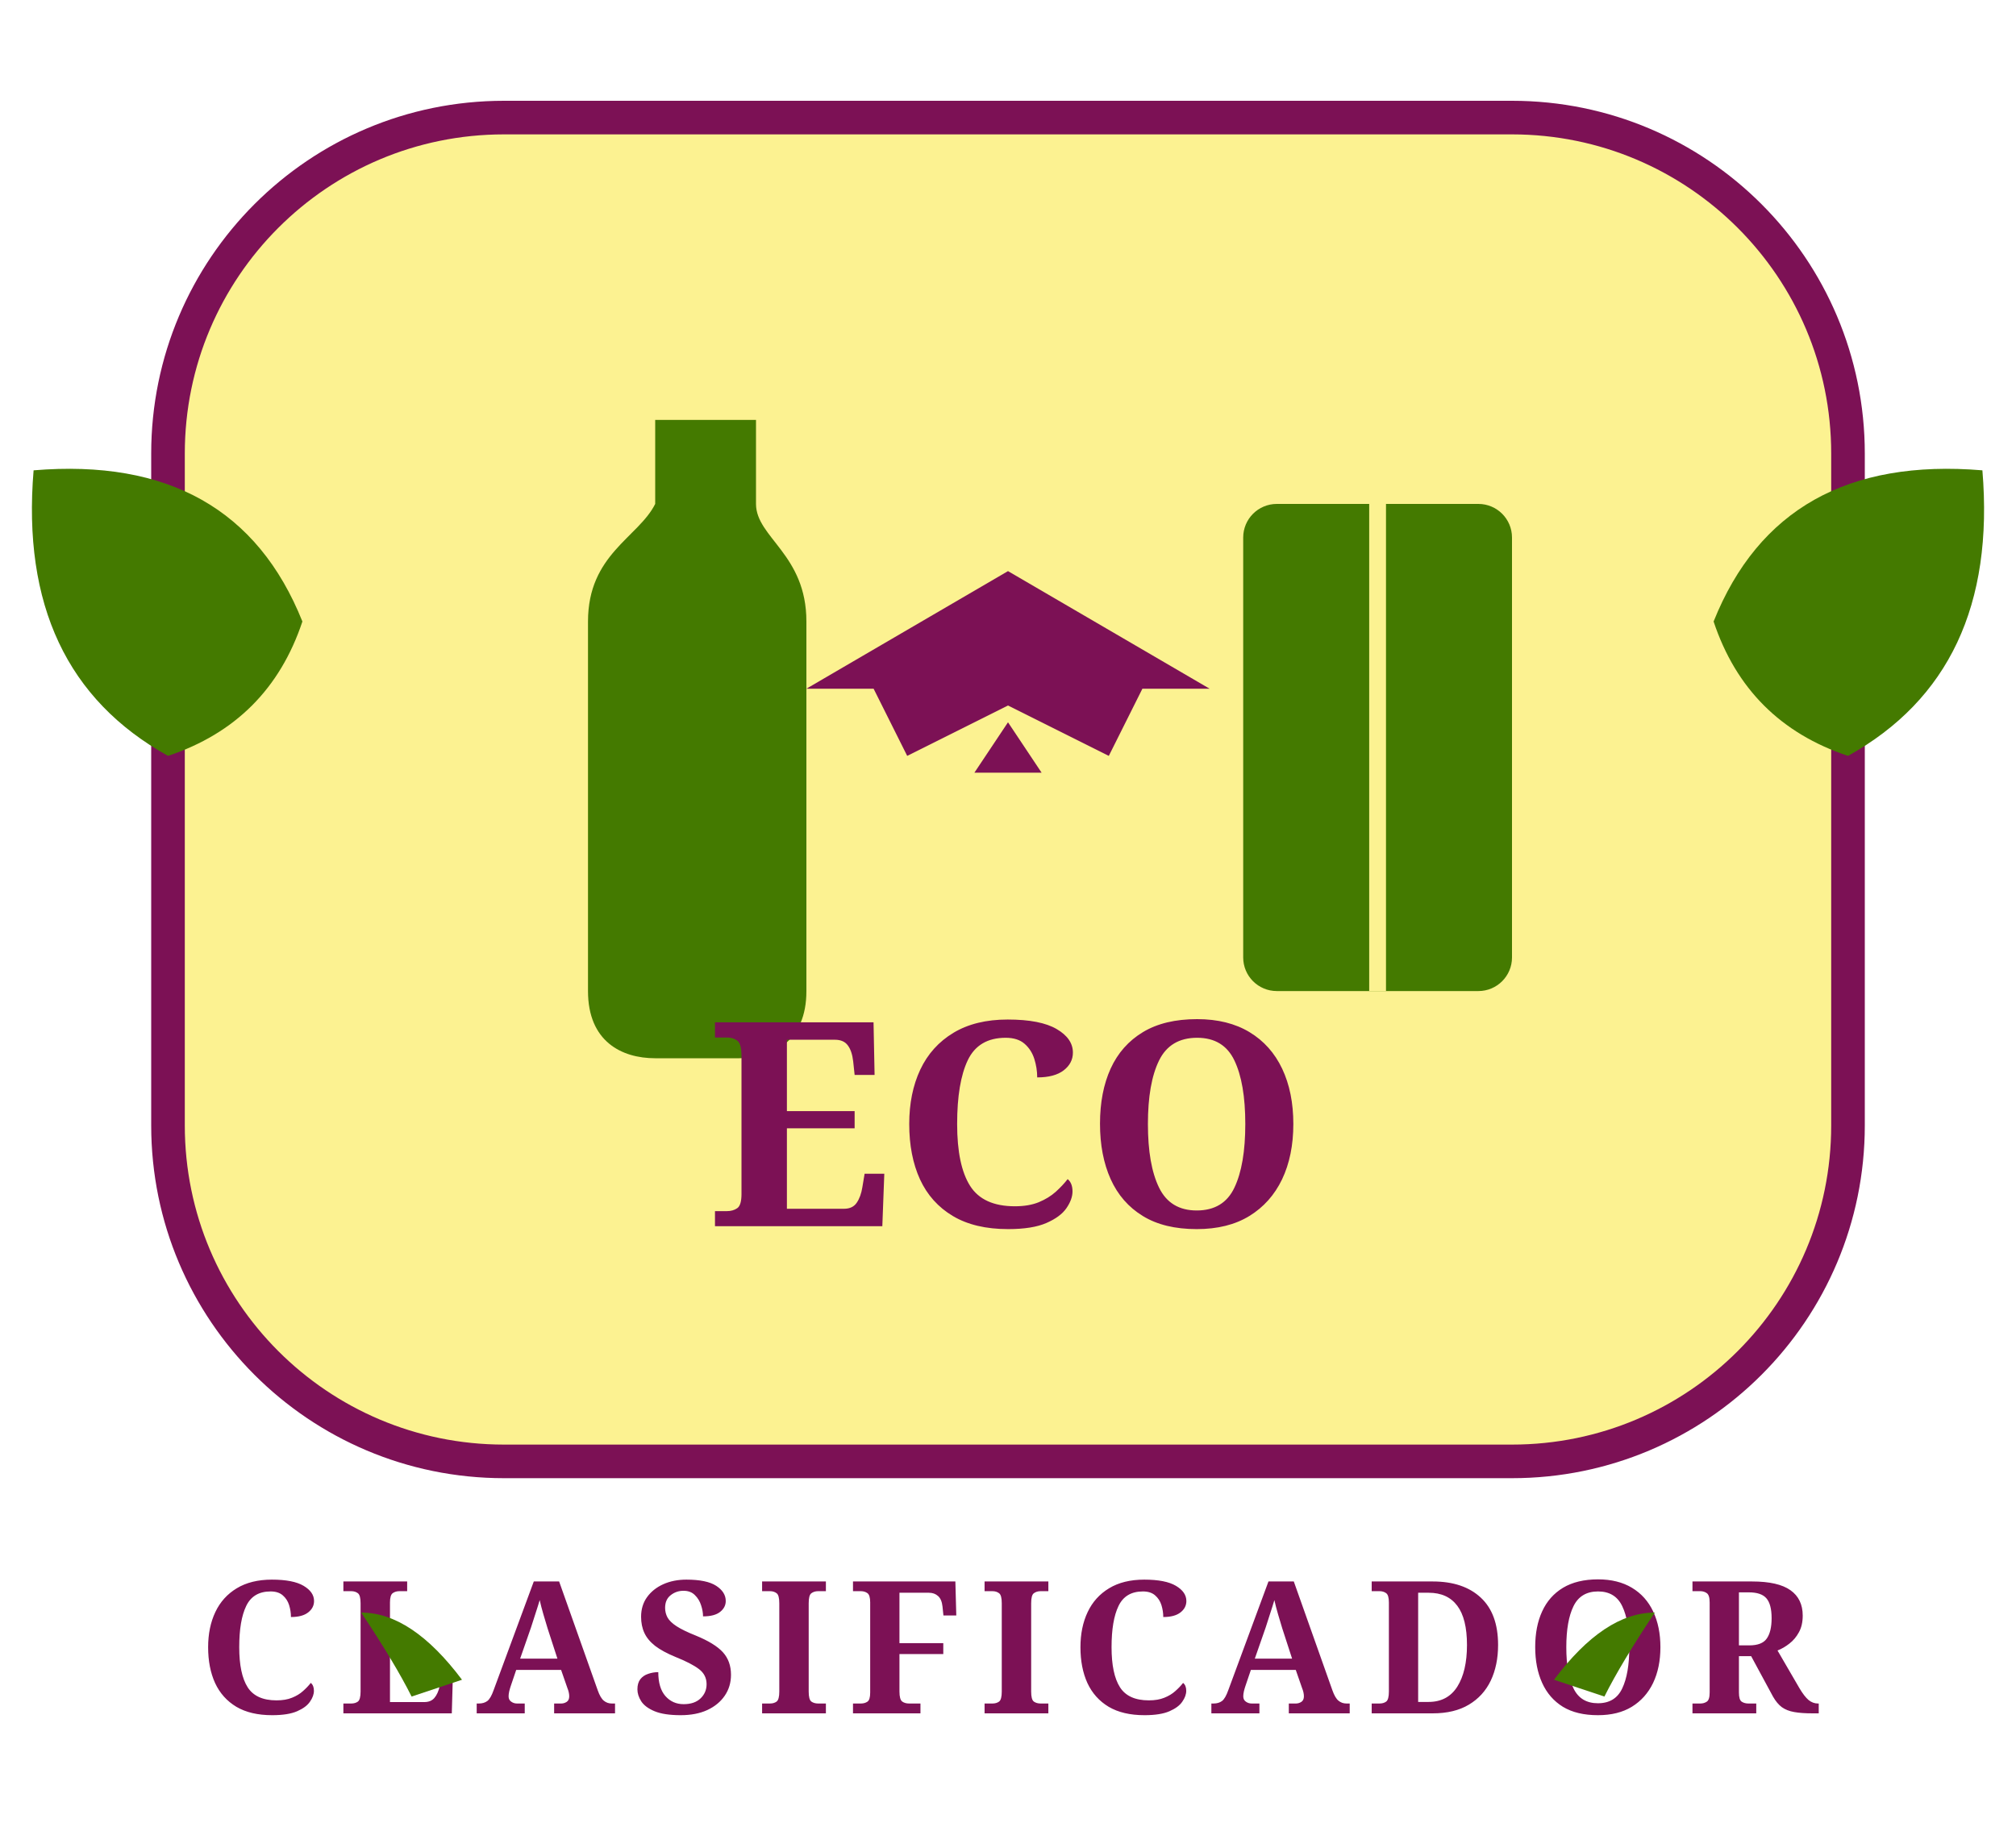
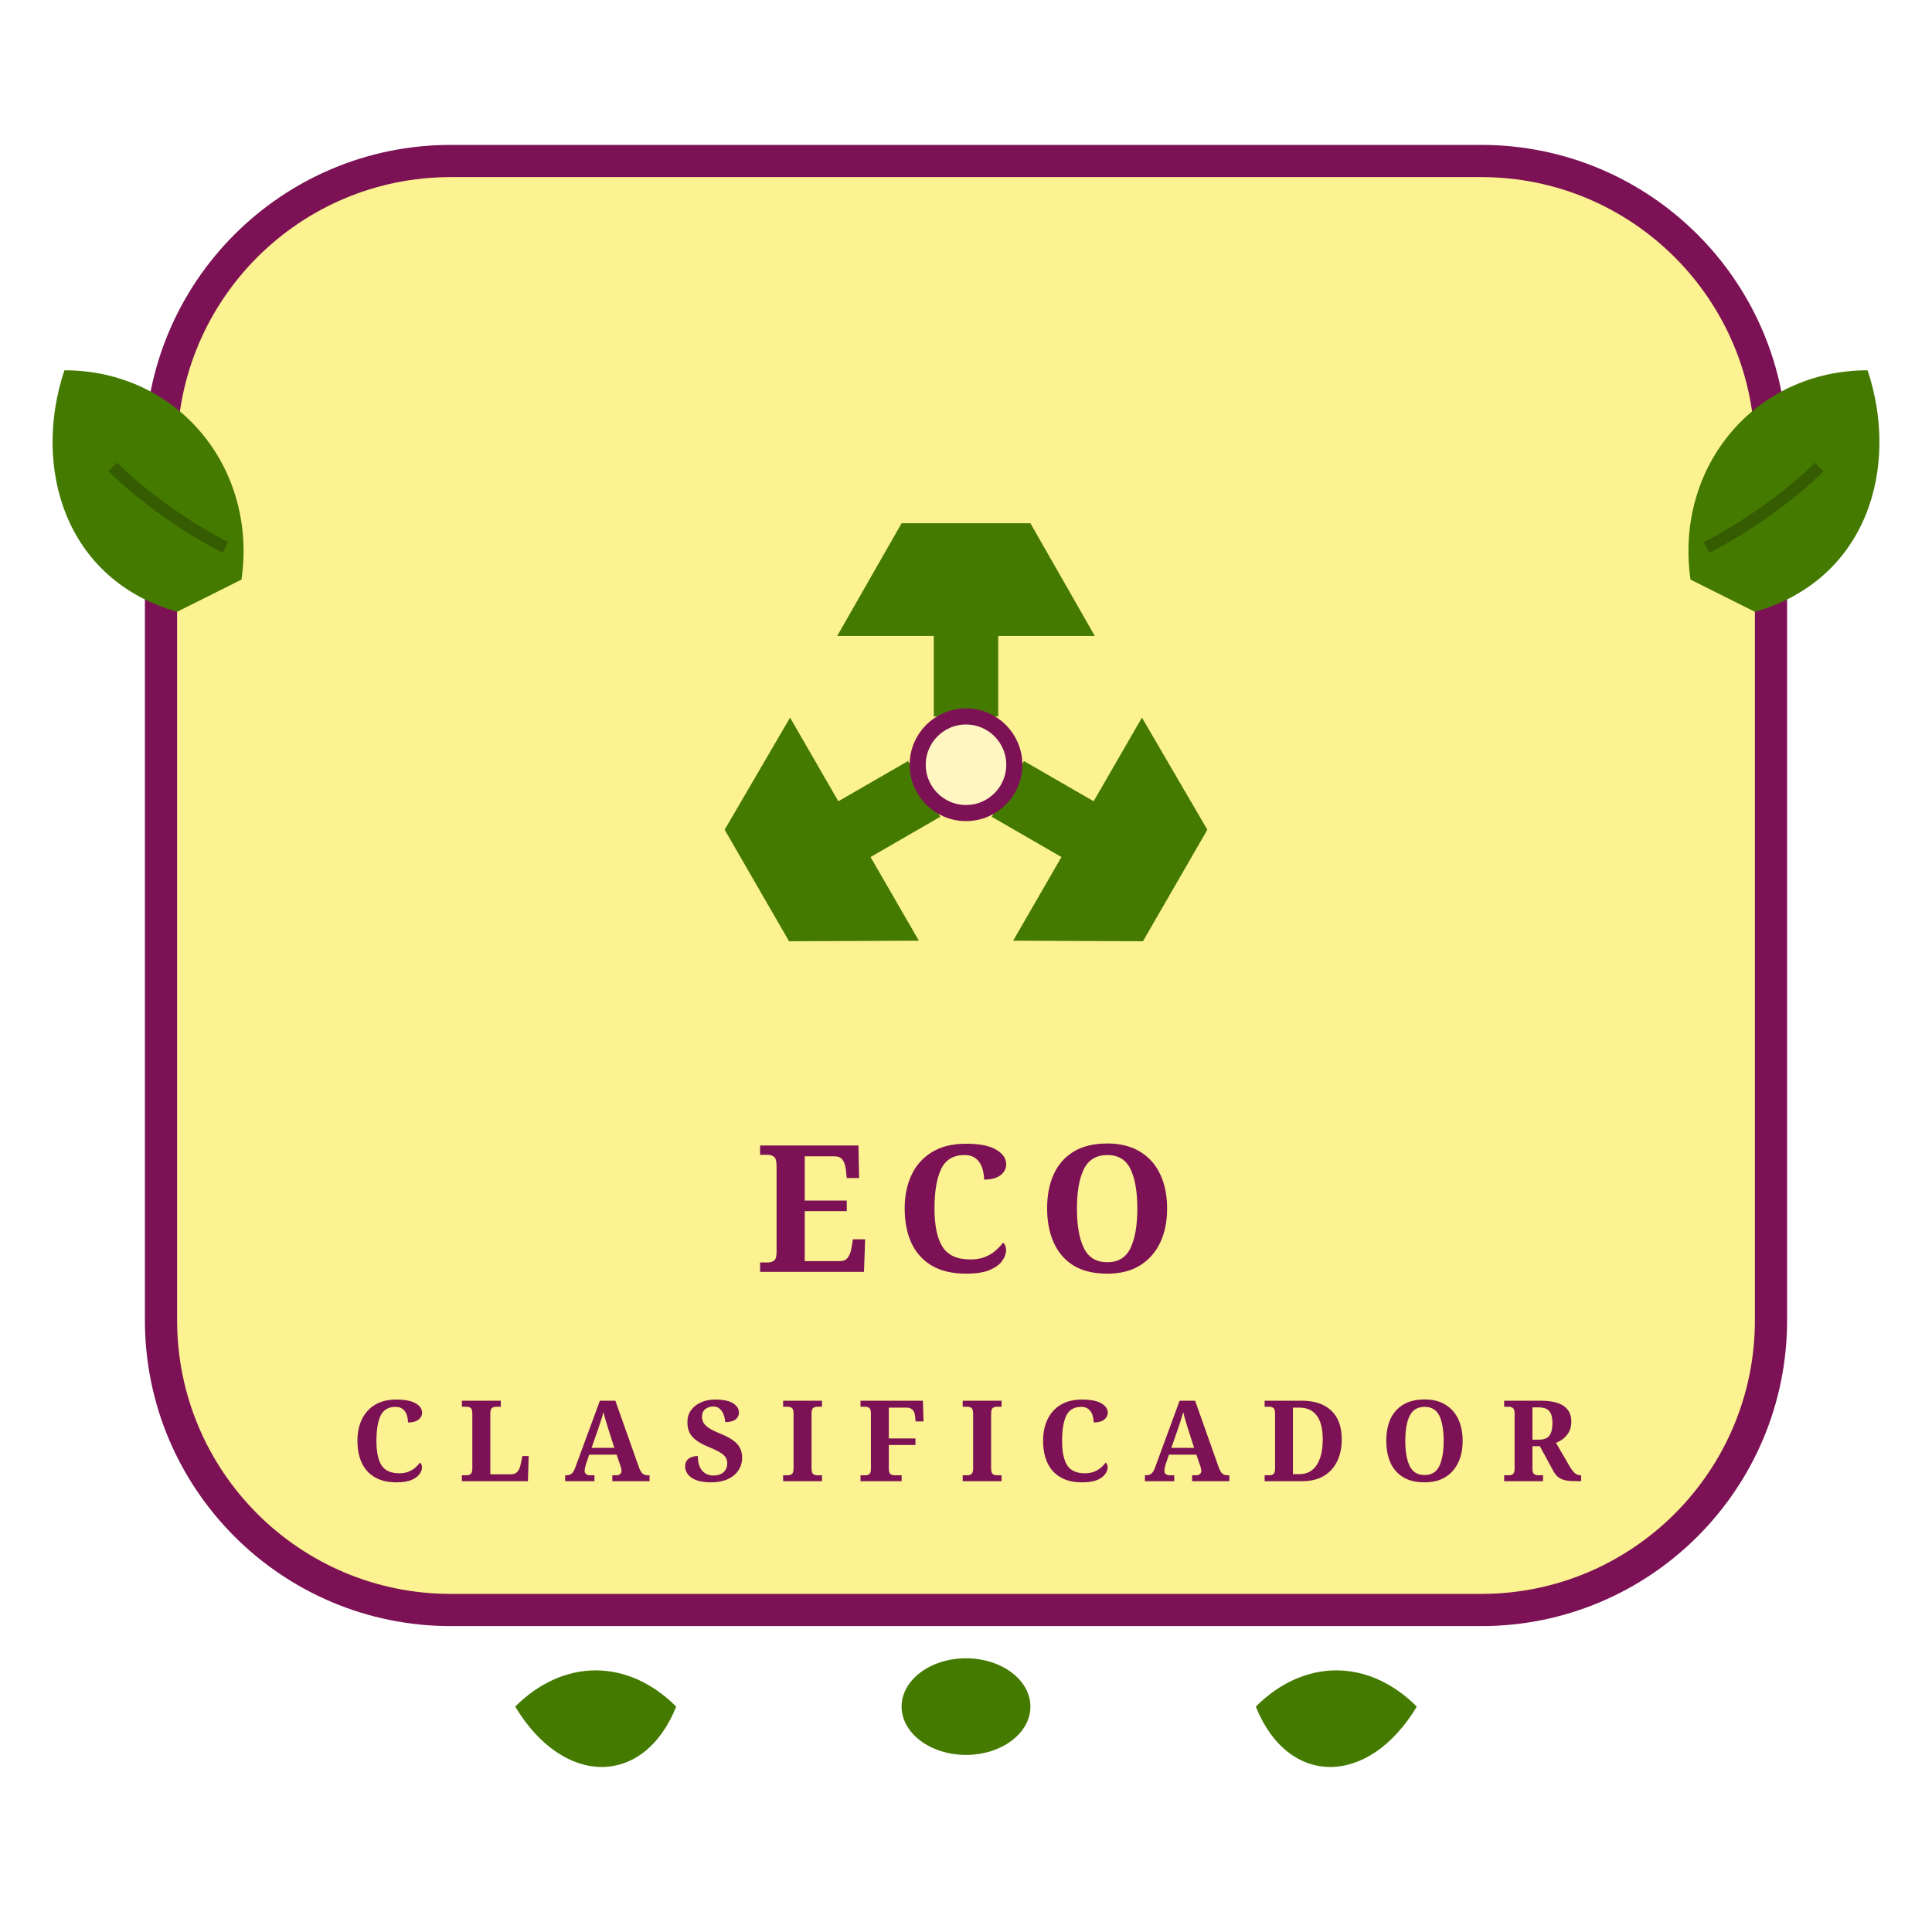
- <svg xmlns="http://www.w3.org/2000/svg" viewBox="0 0 240 220" width="240" height="220">
+ <svg xmlns="http://www.w3.org/2000/svg" viewBox="0 0 240 240" width="240" height="240" role="img" aria-label="Eco Clasificador">
  <defs>
    <style>
-       .label { font-family: Georgia, serif; font-weight: 700; fill: #7C1155; }
      .frame { fill: #FCF291; stroke: #7C1155; stroke-width: 4; }
      .leaf  { fill: #447A00; }
-       .bottle { fill: #447A00; }
-       .recycle { fill: #7C1155; }
+       .leaf-dark { fill: #355C00; }
+       .wine  { fill: #7C1155; }
+       .cream { fill: #FFF6C2; }
+       .label { font-family: 'Alice', Georgia, serif; font-weight: 700; fill: #7C1155; }
    </style>
  </defs>
-   <rect x="20" y="14" width="200" height="160" rx="40" ry="40" class="frame" />
-   <path class="leaf" d="M20 90 q-18 -10 -16 -34 q24 -2 32 18 q-4 12 -16 16 z" />
-   <path class="leaf" d="M220 90 q18 -10 16 -34 q-24 -2 -32 18 q4 12 16 16 z" />
-   <path class="bottle" d="M78 60 v-10 h12 v10 c0 4 6 6 6 14 v44 c0 6 -4 8 -8 8 h-10 c-4 0 -8 -2 -8 -8 v-44 c0 -8 6 -10 8 -14 z" />
-   <g transform="translate(120 96)">
-     <path class="recycle" d="M0 -28 l24 14 l-8 0 l-4 8 l-12 -6 l-12 6 l-4 -8 l-8 0 z" />
-     <circle cx="0" cy="-2" r="8" fill="#FCF291" />
-     <path class="recycle" d="M-4 -4 l4 -6 l4 6 z" />
+   <rect x="20" y="20" width="200" height="180" rx="36" ry="36" class="frame" />
+   <g class="leaf">
+     <path d="M22,76 C8,72 4,58 8,46 C22,46 32,58 30,72 Z" />
+     <path class="leaf-dark" d="M14,58 C18,62 24,66 28,68" stroke="#355C00" stroke-width="1.5" fill="none" />
  </g>
-   <rect class="bottle" x="148" y="60" width="32" height="58" rx="4" />
-   <line x1="164" y1="60" x2="164" y2="118" stroke="#FCF291" stroke-width="2" />
-   <text class="label" x="120" y="146" font-size="34" text-anchor="middle">ECO</text>
-   <text class="label" x="120" y="204" font-size="22" text-anchor="middle" letter-spacing="2">CLASIFICADOR</text>
-   <path class="leaf" d="M55 200 q-6 -8 -12 -8 q4 6 6 10 z" />
-   <path class="leaf" d="M185 200 q6 -8 12 -8 q-4 6 -6 10 z" />
+   <g class="leaf">
+     <path d="M218,76 C232,72 236,58 232,46 C218,46 208,58 210,72 Z" />
+     <path class="leaf-dark" d="M226,58 C222,62 216,66 212,68" stroke="#355C00" stroke-width="1.5" fill="none" />
+   </g>
+   <g transform="translate(120 95)">
+     <path class="leaf" d="M-8,-30 L8,-30 L16,-16 L4,-16 L4,-6 L-4,-6 L-4,-16 L-16,-16 Z" />
+     <g transform="rotate(120)">
+       <path class="leaf" d="M-8,-30 L8,-30 L16,-16 L4,-16 L4,-6 L-4,-6 L-4,-16 L-16,-16 Z" />
+     </g>
+     <g transform="rotate(240)">
+       <path class="leaf" d="M-8,-30 L8,-30 L16,-16 L4,-16 L4,-6 L-4,-6 L-4,-16 L-16,-16 Z" />
+     </g>
+     <circle r="6" class="cream" stroke="#7C1155" stroke-width="2" />
+   </g>
+   <text x="120" y="158" class="label" font-size="22" letter-spacing="3" text-anchor="middle">ECO</text>
+   <text x="120" y="184" class="label" font-size="14" letter-spacing="4" text-anchor="middle">CLASIFICADOR</text>
+   <g class="leaf">
+     <path d="M84,212 C78,206 70,206 64,212 C70,222 80,222 84,212 Z" />
+     <path d="M156,212 C162,206 170,206 176,212 C170,222 160,222 156,212 Z" />
+     <ellipse cx="120" cy="212" rx="8" ry="6" />
+   </g>
</svg>
